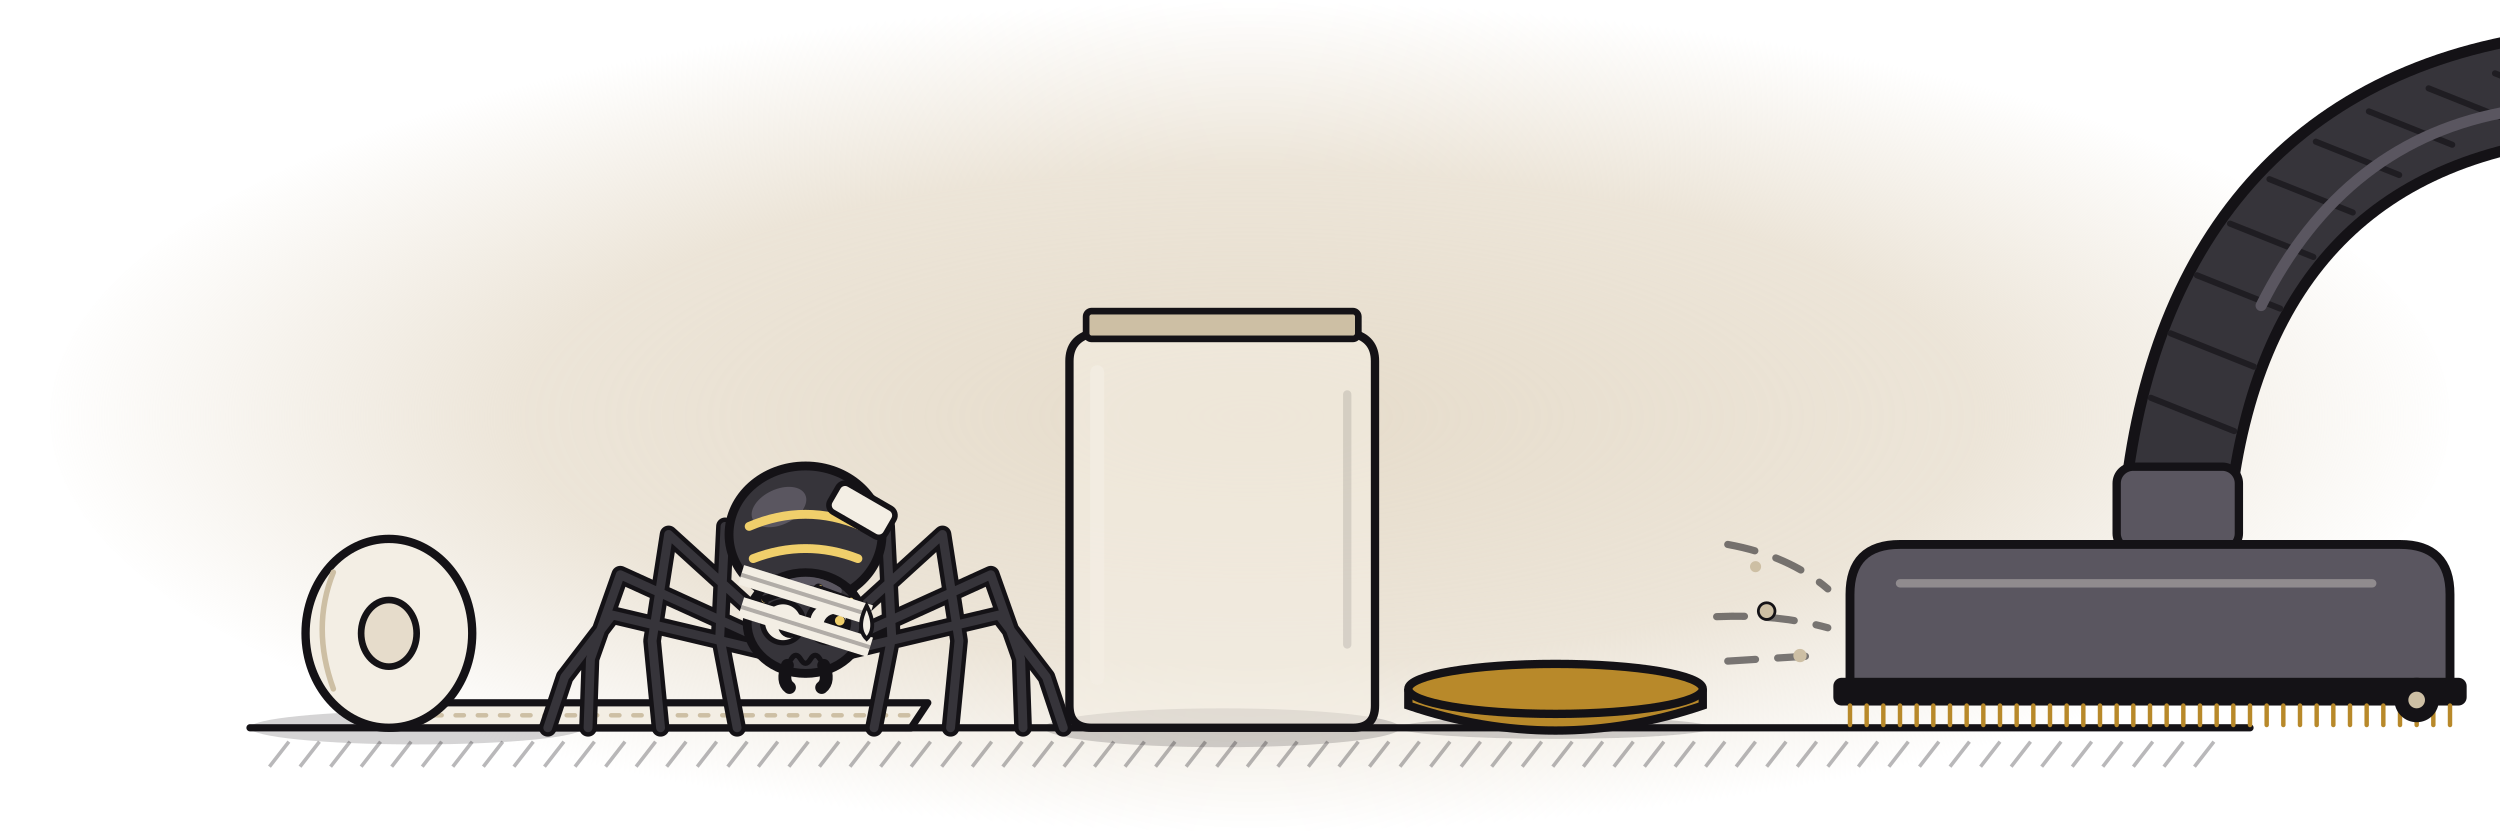
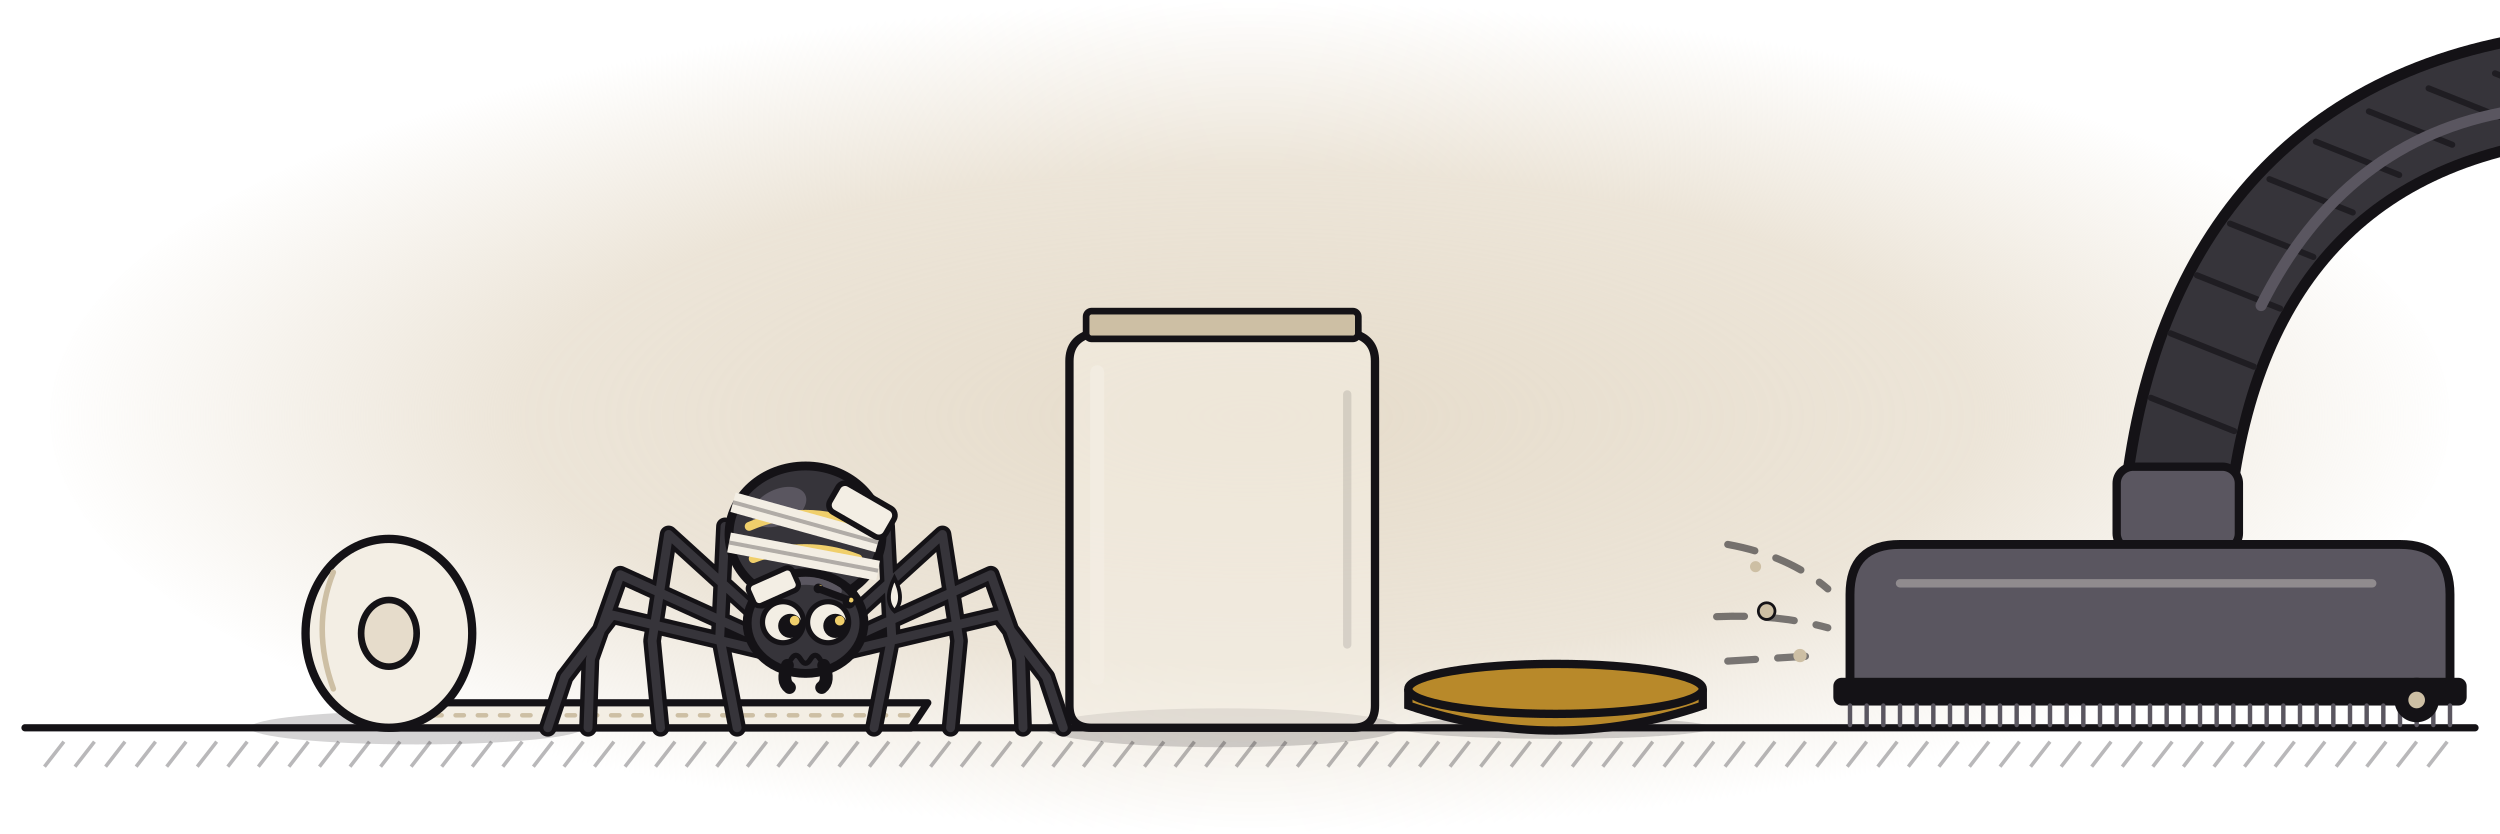
<svg xmlns="http://www.w3.org/2000/svg" viewBox="0 0 900 300" role="img" aria-label="Bandages, a jar and a vacuum nozzle: comedic danger">
  <defs>
    <radialGradient id="cv2-glow" cx="50%" cy="50%" r="50%">
      <stop offset="0" stop-color="#e6dccb" />
      <stop offset=".6" stop-color="#e6dccb" stop-opacity=".75" />
      <stop offset="1" stop-color="#e6dccb" stop-opacity="0" />
    </radialGradient>
  </defs>
  <ellipse cx="450" cy="150" rx="432" ry="150" fill="url(#cv2-glow)" />
-   <path d="M90 262H810" stroke="#141216" stroke-width="2.6" stroke-linecap="round" />
-   <path d="M104 267l-7 9M115 267l-7 9M126 267l-7 9M137 267l-7 9M148 267l-7 9M159 267l-7 9M170 267l-7 9M181 267l-7 9M192 267l-7 9M203 267l-7 9M214 267l-7 9M225 267l-7 9M236 267l-7 9M247 267l-7 9M258 267l-7 9M269 267l-7 9M280 267l-7 9M291 267l-7 9M302 267l-7 9M313 267l-7 9M324 267l-7 9M335 267l-7 9M346 267l-7 9M357 267l-7 9M368 267l-7 9M379 267l-7 9M390 267l-7 9M401 267l-7 9M412 267l-7 9M423 267l-7 9M434 267l-7 9M445 267l-7 9M456 267l-7 9M467 267l-7 9M478 267l-7 9M489 267l-7 9M500 267l-7 9M511 267l-7 9M522 267l-7 9M533 267l-7 9M544 267l-7 9M555 267l-7 9M566 267l-7 9M577 267l-7 9M588 267l-7 9M599 267l-7 9M610 267l-7 9M621 267l-7 9M632 267l-7 9M643 267l-7 9M654 267l-7 9M665 267l-7 9M676 267l-7 9M687 267l-7 9M698 267l-7 9M709 267l-7 9M720 267l-7 9M731 267l-7 9M742 267l-7 9M753 267l-7 9M764 267l-7 9M775 267l-7 9M786 267l-7 9M797 267l-7 9" stroke="#141216" stroke-width="1.3" opacity=".3" />
+   <path d="M9 262H891" stroke="#141216" stroke-width="2.6" stroke-linecap="round" />
+   <path d="M23 267l-7 9M34 267l-7 9M45 267l-7 9M56 267l-7 9M67 267l-7 9M78 267l-7 9M89 267l-7 9M100 267l-7 9M111 267l-7 9M122 267l-7 9M133 267l-7 9M144 267l-7 9M155 267l-7 9M166 267l-7 9M177 267l-7 9M188 267l-7 9M199 267l-7 9M210 267l-7 9M221 267l-7 9M232 267l-7 9M243 267l-7 9M254 267l-7 9M265 267l-7 9M276 267l-7 9M287 267l-7 9M298 267l-7 9M309 267l-7 9M320 267l-7 9M331 267l-7 9M342 267l-7 9M353 267l-7 9M364 267l-7 9M375 267l-7 9M386 267l-7 9M397 267l-7 9M408 267l-7 9M419 267l-7 9M430 267l-7 9M441 267l-7 9M452 267l-7 9M463 267l-7 9M474 267l-7 9M485 267l-7 9M496 267l-7 9M507 267l-7 9M518 267l-7 9M529 267l-7 9M540 267l-7 9M551 267l-7 9M562 267l-7 9M573 267l-7 9M584 267l-7 9M595 267l-7 9M606 267l-7 9M617 267l-7 9M628 267l-7 9M639 267l-7 9M650 267l-7 9M661 267l-7 9M672 267l-7 9M683 267l-7 9M694 267l-7 9M705 267l-7 9M716 267l-7 9M727 267l-7 9M738 267l-7 9M749 267l-7 9M760 267l-7 9M771 267l-7 9M782 267l-7 9M793 267l-7 9M804 267l-7 9M815 267l-7 9M826 267l-7 9M837 267l-7 9M848 267l-7 9M859 267l-7 9M870 267l-7 9M881 267l-7 9" stroke="#141216" stroke-width="1.3" opacity=".3" />
  <ellipse cx="150" cy="262" rx="60" ry="6" fill="#141216" opacity="0.18" />
  <path d="M140 262L150 253H334L328 262z" fill="#f3eee4" stroke="#141216" stroke-width="2.6" stroke-linejoin="round" />
  <path d="M156 257.5H328" stroke="#cdbfa4" stroke-width="1.6" fill="none" stroke-linecap="round" stroke-linejoin="round" stroke-dasharray="3 5" />
  <ellipse cx="140" cy="228" rx="30" ry="34" fill="#f3eee4" stroke="#141216" stroke-width="3" />
  <ellipse cx="140" cy="228" rx="10" ry="12" fill="#e6dccb" stroke="#141216" stroke-width="2.4" />
  <path d="M120 206q-8 20 0 42" stroke="#cdbfa4" stroke-width="2" fill="none" stroke-linecap="round" stroke-linejoin="round" />
  <ellipse cx="440" cy="262" rx="64" ry="7" fill="#141216" opacity="0.18" />
  <path d="M385 130q0 -8 8 -10h94q8 2 8 10v124q0 8 -8 8h-94q-8 0 -8 -8z" fill="#f3eee4" fill-opacity=".55" stroke="#141216" stroke-width="3" />
  <path d="M395 134v110" stroke="#f3eee4" stroke-width="5" stroke-linecap="round" opacity=".7" />
  <path d="M485 142v90" stroke="#141216" stroke-width="3" stroke-linecap="round" opacity=".12" />
  <rect x="391" y="112" width="98" height="10" rx="2" fill="#cdbfa4" stroke="#141216" stroke-width="2.4" />
  <ellipse cx="560" cy="262" rx="56" ry="4" fill="#141216" opacity="0.18" />
  <path d="M507 248v6q53 18 106 0v-6" fill="#b8892a" stroke="#141216" stroke-width="3" />
  <ellipse cx="560" cy="248" rx="53" ry="9" fill="#b8892a" stroke="#141216" stroke-width="3" />
  <g transform="translate(290 224.3) scale(1.45 1.45)">
    <path d="M9 -6L20 -24L21.4 3.5L17 26M12 -2L34 -22L38.1 4.4L36 26M13 3L46 -12L53.4 8.9L54 26M10 7L48 -2L59.8 13.4L64 26M-9 -6L-20 -24L-21.3 3.5L-17 26M-12 -2L-34 -22L-38.1 4.4L-36 26M-13 3L-46 -12L-53.4 8.9L-54 26M-10 7L-48 -2L-59.8 13.4L-64 26" stroke="#141216" stroke-width="4.4" fill="none" stroke-linecap="round" stroke-linejoin="round" />
    <path d="M9 -6L20 -24L21.4 3.5L17 26M12 -2L34 -22L38.1 4.4L36 26M13 3L46 -12L53.4 8.9L54 26M10 7L48 -2L59.8 13.4L64 26M-9 -6L-20 -24L-21.3 3.5L-17 26M-12 -2L-34 -22L-38.1 4.4L-36 26M-13 3L-46 -12L-53.4 8.9L-54 26M-10 7L-48 -2L-59.8 13.4L-64 26" stroke="#36343a" stroke-width="2.2" fill="none" stroke-linecap="round" stroke-linejoin="round" />
    <ellipse cx="0" cy="-22" rx="19" ry="17" fill="#36343a" stroke="#141216" stroke-width="2.2" />
    <ellipse cx="-6.6" cy="-28.8" rx="7.2" ry="4.4" fill="#5a5660" transform="rotate(-25 -6.6 -28.8)" />
    <path d="M-14 -24q14 -6 28 0M-13 -16q13 -5 26 0" stroke="#f0cf6b" stroke-width="2.2" fill="none" stroke-linecap="round" />
    <ellipse cx="0" cy="0" rx="14.5" ry="12.5" fill="#36343a" stroke="#141216" stroke-width="2.2" />
    <path d="M-8 -8q8 -5 16 0" stroke="#5a5660" stroke-width="2" fill="none" stroke-linecap="round" />
    <path d="M-4.5 10.5q-1.5 4 0.5 5.5M4.5 10.5q1.5 4 -0.5 5.5" stroke="#141216" stroke-width="3.2" fill="none" stroke-linecap="round" />
    <circle cx="-10.8" cy="-5.2" r="1.6" fill="#141216" />
    <circle cx="-10.3" cy="-5.7" r="0.6" fill="#f0cf6b" />
    <circle cx="10.8" cy="-5.2" r="1.6" fill="#141216" />
    <circle cx="11.3" cy="-5.7" r="0.6" fill="#f0cf6b" />
    <circle cx="-3.2" cy="-8.6" r="1.2" fill="#141216" />
    <circle cx="-2.8" cy="-9" r="0.5" fill="#f0cf6b" />
    <circle cx="3.2" cy="-8.6" r="1.2" fill="#141216" />
    <circle cx="3.6" cy="-9" r="0.5" fill="#f0cf6b" />
    <circle cx="-5.6" cy="-0.2" r="5.1" fill="#f3eee4" stroke="#141216" stroke-width="1.3" />
    <circle cx="-3.8" cy="0.7" r="3" fill="#141216" />
    <circle cx="-2.7" cy="-0.6" r="1.2" fill="#f0cf6b" />
    <circle cx="5.6" cy="-0.2" r="5.1" fill="#f3eee4" stroke="#141216" stroke-width="1.3" />
    <circle cx="7.4" cy="0.7" r="3" fill="#141216" />
    <circle cx="8.5" cy="-0.6" r="1.2" fill="#f0cf6b" />
    <path d="M-10 -6l7 -2.6M10 -6l-7 -2.6" stroke="#141216" stroke-width="1.8" stroke-linecap="round" />
    <path d="M-3.6 9q1.2-2 2.4 0t2.4 0 2.4 0" stroke="#141216" stroke-width="1.3" fill="none" stroke-linecap="round" />
-     <path d="M-16 -12l32 10M-16 -4l32 10" stroke="#f3eee4" stroke-width="5" />
-     <path d="M-16 -12l32 10M-16 -4l32 10" stroke="#141216" stroke-width="1" opacity=".3" />
+     <path d="M-18 -30l36 10M-19 -20l37 7" stroke="#f3eee4" stroke-width="5" />
+     <path d="M-18 -30l36 10M-19 -20l37 7" stroke="#141216" stroke-width="1" opacity=".3" />
+     <rect x="-14" y="-12" width="12" height="6" rx="1.5" fill="#f3eee4" stroke="#141216" stroke-width="1.3" transform="rotate(-24 -8 -9)" />
    <rect x="6" y="-32" width="16" height="8" rx="2" fill="#f3eee4" stroke="#141216" stroke-width="1.4" transform="rotate(30 14 -28)" />
  </g>
-   <path d="M312 218q4 8 0 12q-4 -4 0 -12z" fill="#f3eee4" stroke="#141216" stroke-width="1.4" />
+   <path d="M322 208q4 8 0 12q-4 -4 0 -12z" fill="#f3eee4" stroke="#141216" stroke-width="1.4" />
  <path d="M934 30C844 36 794 90 784 180" stroke="#141216" stroke-width="42" fill="none" />
  <path d="M934 30C844 36 794 90 784 180" stroke="#36343a" stroke-width="34" fill="none" />
  <path d="M898.2 26.4l30 12M874.3 31.8l30 12M852.8 40.1l30 12M833.7 51l30 12M817 64.5l30 12M802.8 80.5l30 12M790.9 99.1l30 12M781.4 120l30 12M774.3 143.2l30 12M769.6 168.6l30 12" stroke="#1f1d22" stroke-width="2.2" fill="none" stroke-linecap="round" stroke-linejoin="round" />
  <path d="M904 40q-60 10 -90 70" stroke="#5a5660" stroke-width="4" fill="none" stroke-linecap="round" stroke-linejoin="round" />
  <rect x="762" y="168" width="44" height="30" rx="6" fill="#5a5660" stroke="#141216" stroke-width="3" />
  <path d="M666 246V214q0 -18 18 -18h180q18 0 18 18v32z" fill="#5a5660" stroke="#141216" stroke-width="3.2" stroke-linejoin="round" />
  <path d="M684 210h170" stroke="#f3eee4" stroke-width="3" fill="none" stroke-linecap="round" stroke-linejoin="round" opacity=".35" />
  <rect x="660" y="244" width="228" height="10" rx="3" fill="#141216" />
-   <path d="M666 254v7M672 254v7M678 254v7M684 254v7M690 254v7M696 254v7M702 254v7M708 254v7M714 254v7M720 254v7M726 254v7M732 254v7M738 254v7M744 254v7M750 254v7M756 254v7M762 254v7M768 254v7M774 254v7M780 254v7M786 254v7M792 254v7M798 254v7M804 254v7M810 254v7M816 254v7M822 254v7M828 254v7M834 254v7M840 254v7M846 254v7M852 254v7M858 254v7M864 254v7M870 254v7M876 254v7M882 254v7" stroke="#b8892a" stroke-width="1.6" fill="none" stroke-linecap="round" stroke-linejoin="round" />
+   <path d="M666 254v7M672 254v7M678 254v7M684 254v7M690 254v7M696 254v7M702 254v7M708 254v7M714 254v7M720 254v7M726 254v7M732 254v7M738 254v7M744 254v7M750 254v7M756 254v7M762 254v7M768 254v7M774 254v7M780 254v7M786 254v7M792 254v7M798 254v7M804 254v7M810 254v7M816 254v7M822 254v7M828 254v7M834 254v7M840 254v7M846 254v7M852 254v7M858 254v7M864 254v7M870 254v7M876 254v7M882 254v7" stroke="#5a5660" stroke-width="1.6" fill="none" stroke-linecap="round" stroke-linejoin="round" />
  <circle cx="870" cy="252" r="8" fill="#141216" />
  <circle cx="870" cy="252" r="3" fill="#cdbfa4" />
  <path d="M618 222q22 -1 40 4M622 196q22 4 36 16M622 238q16 -1 32 -2" stroke="#141216" stroke-width="2.6" fill="none" stroke-linecap="round" stroke-linejoin="round" stroke-dasharray="10 8" opacity=".55" />
  <circle cx="636" cy="220" r="3" fill="#cdbfa4" stroke="#141216" stroke-width="1" />
  <circle cx="648" cy="236" r="2.4" fill="#cdbfa4" />
  <circle cx="632" cy="204" r="2" fill="#cdbfa4" />
</svg>
